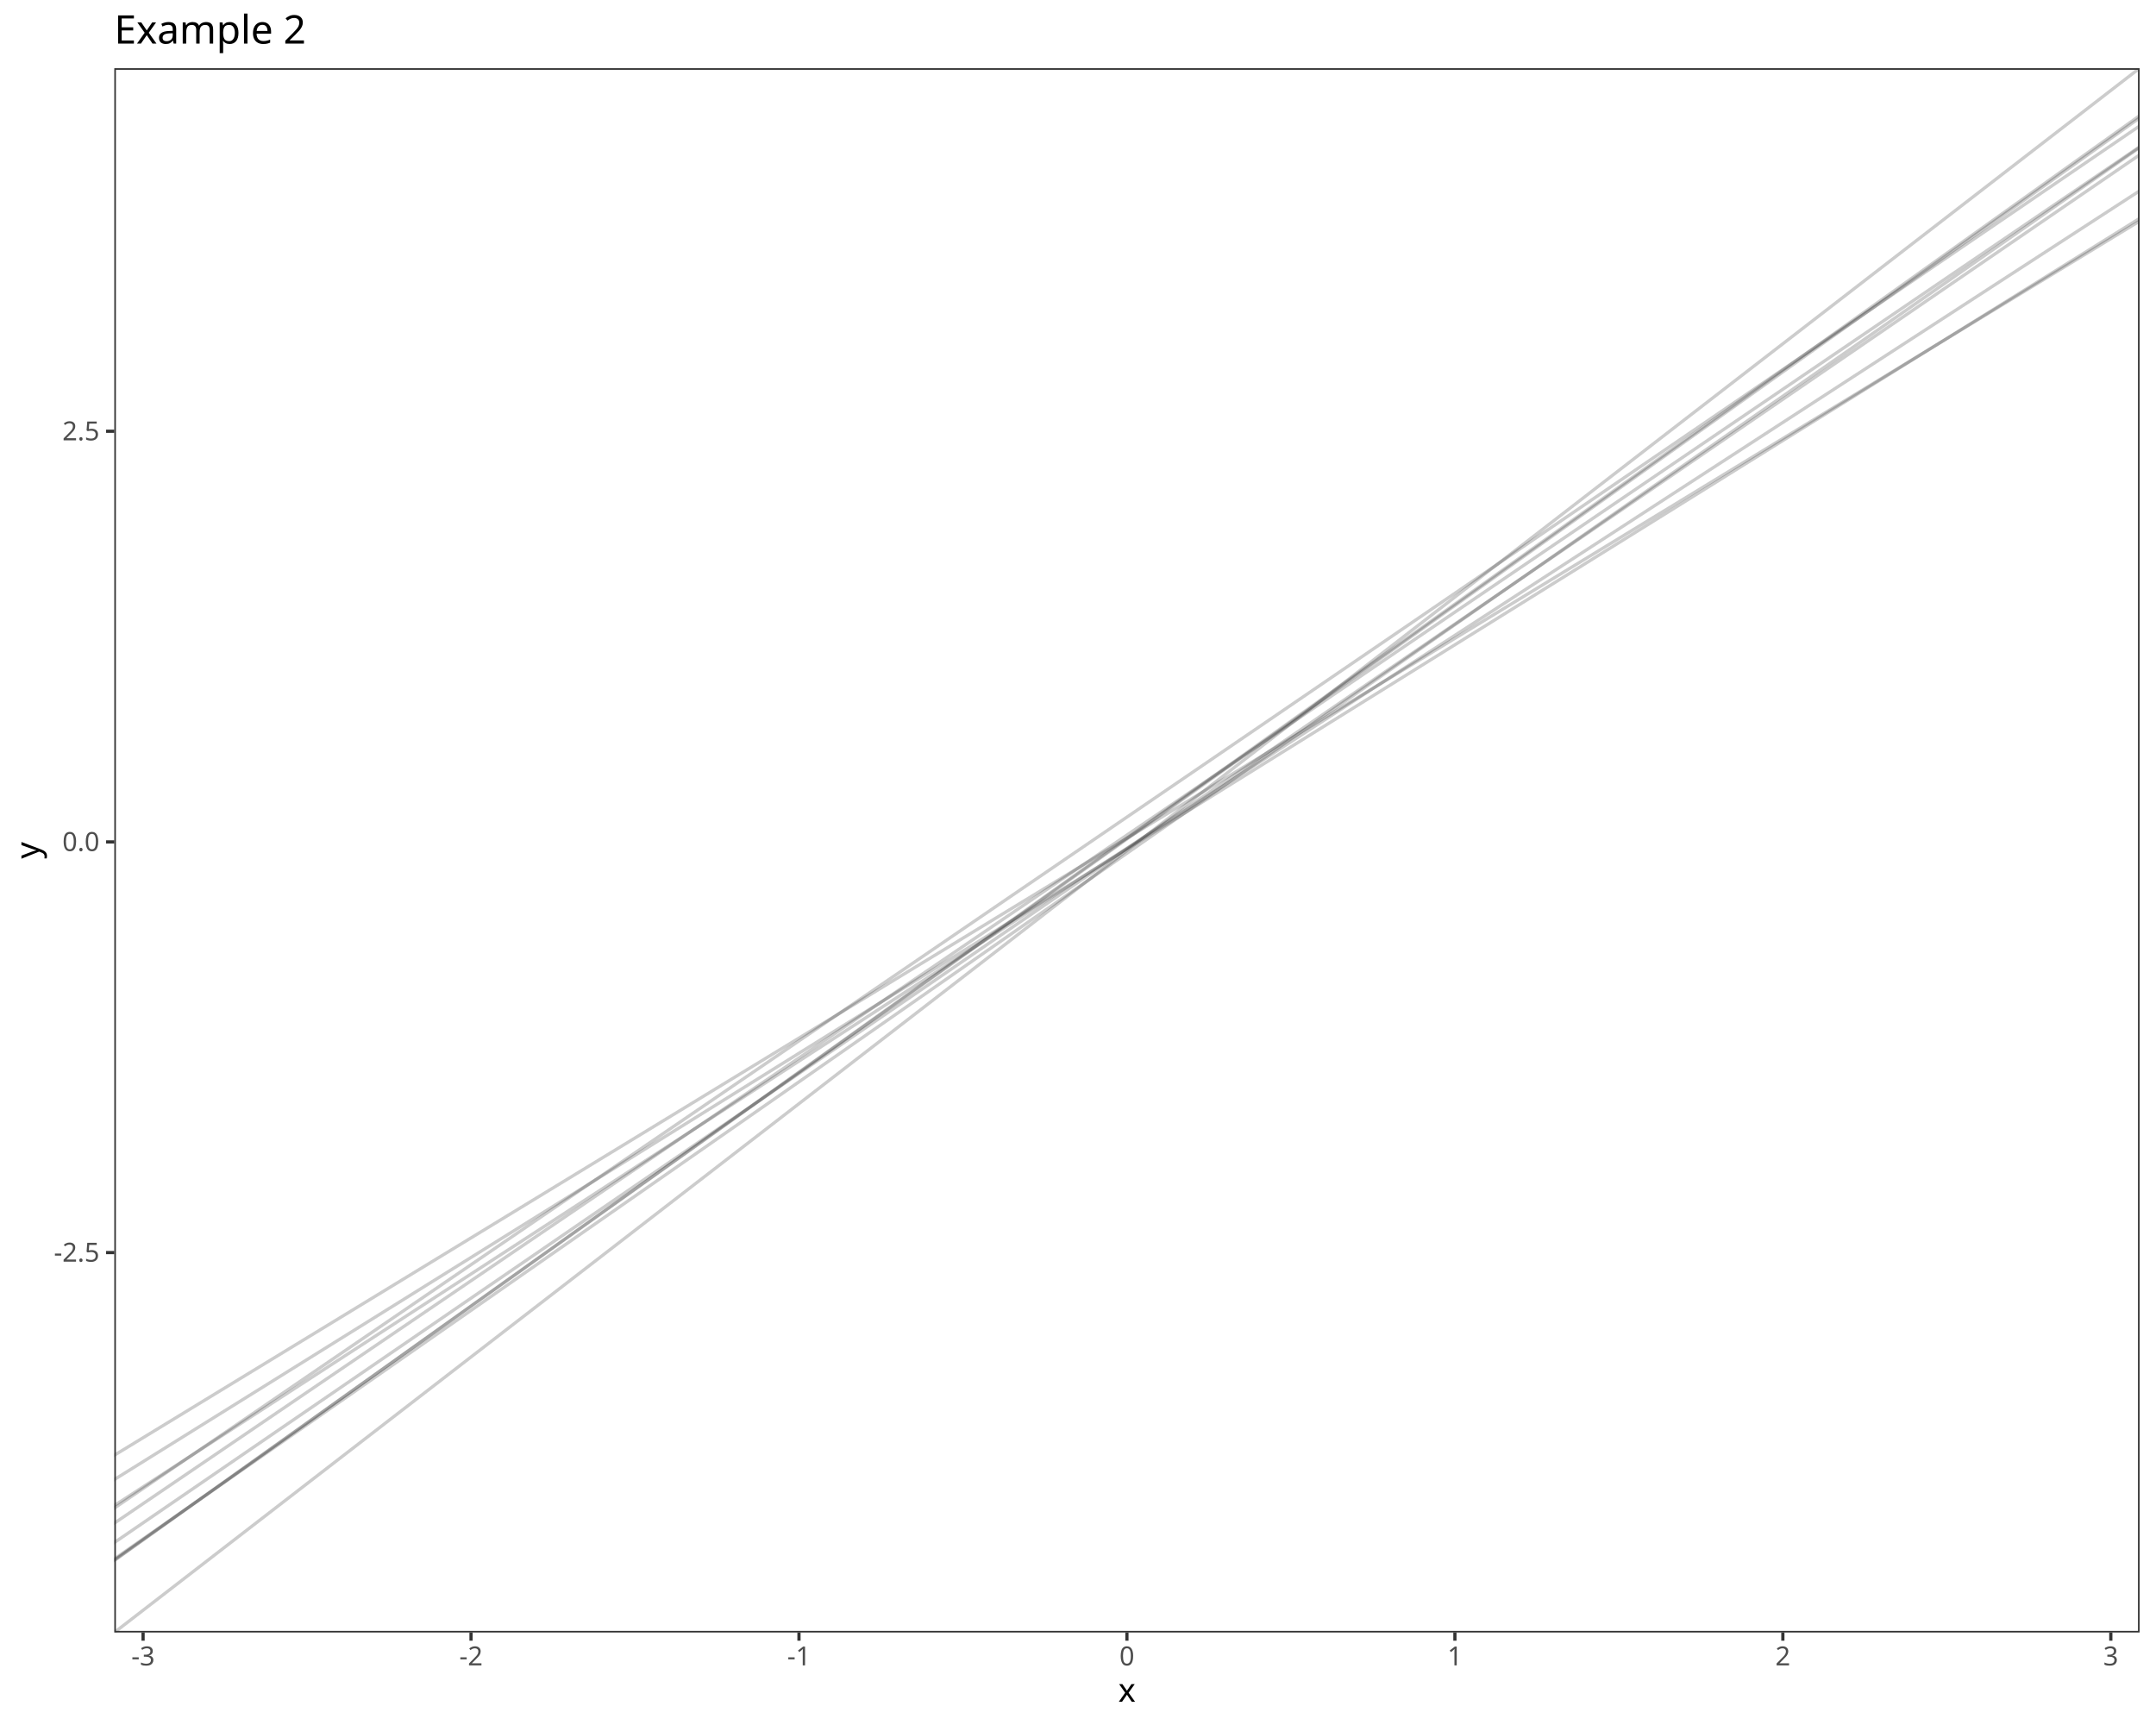
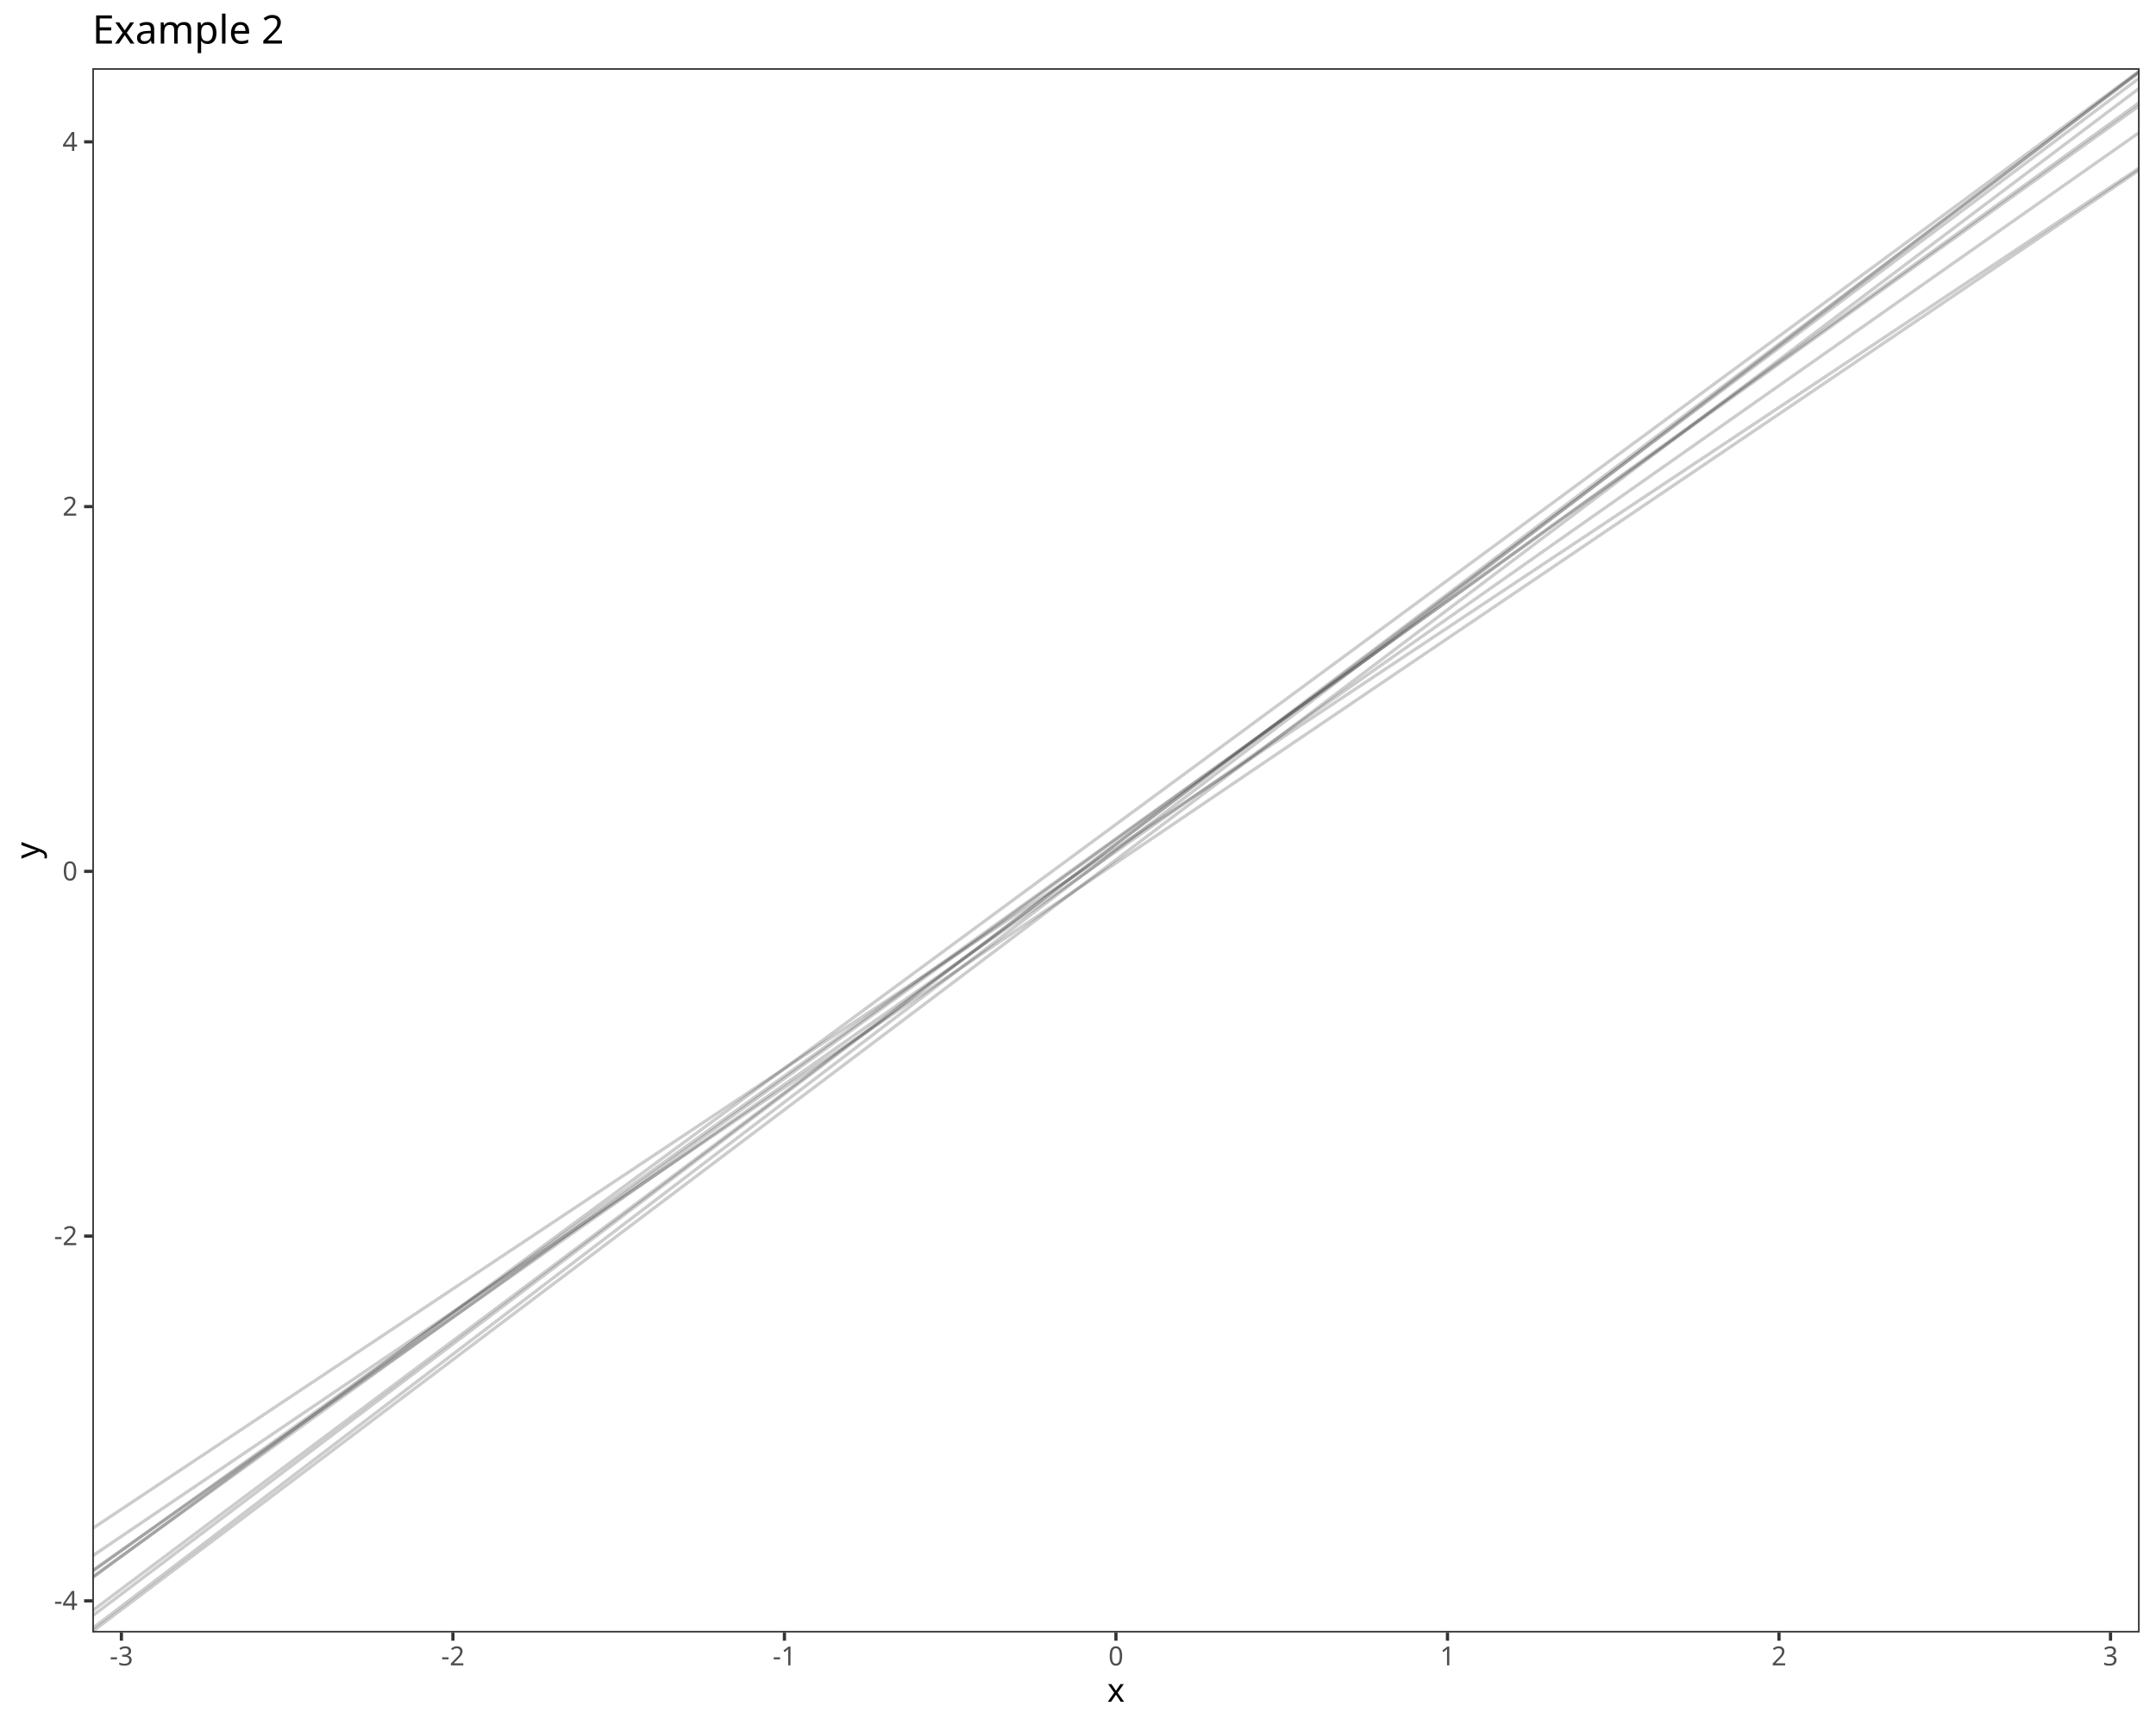
<svg xmlns="http://www.w3.org/2000/svg" class="svglite" data-engine-version="2.0" width="720.00pt" height="576.00pt" viewBox="0 0 720.00 576.00">
  <defs>
    <style type="text/css">
    .svglite line, .svglite polyline, .svglite polygon, .svglite path, .svglite rect, .svglite circle {
      fill: none;
      stroke: #000000;
      stroke-linecap: round;
      stroke-linejoin: round;
      stroke-miterlimit: 10.00;
    }
  </style>
  </defs>
  <rect width="100%" height="100%" style="stroke: none; fill: #FFFFFF;" />
  <defs>
    <clipPath id="cpMC4wMHw3MjAuMDB8MC4wMHw1NzYuMDA=">
      <rect x="0.00" y="0.00" width="720.00" height="576.00" />
    </clipPath>
  </defs>
  <g clip-path="url(#cpMC4wMHw3MjAuMDB8MC4wMHw1NzYuMDA=)">
    <rect x="0.00" y="0.00" width="720.00" height="576.00" style="stroke-width: 1.07; stroke: #FFFFFF; fill: #FFFFFF;" />
  </g>
  <defs>
-     <clipPath id="cpMzguMTd8NzE0LjUyfDIyLjc4fDU0NS4xMQ==">
-       <rect x="38.17" y="22.78" width="676.35" height="522.33" />
+     <clipPath id="cpMzAuODN8NzE0LjUyfDIyLjc4fDU0NS4xMQ==">
+       <rect x="30.83" y="22.78" width="683.69" height="522.33" />
    </clipPath>
  </defs>
-   <g clip-path="url(#cpMzguMTd8NzE0LjUyfDIyLjc4fDU0NS4xMQ==)">
-     <rect x="38.17" y="22.78" width="676.35" height="522.33" style="stroke-width: 1.07; stroke: none; fill: #FFFFFF;" />
-     <line x1="-638.18" y1="1067.44" x2="1390.87" y2="-499.55" style="stroke-width: 1.07; stroke: #000000; stroke-opacity: 0.20; stroke-linecap: butt;" />
-     <line x1="-638.18" y1="991.87" x2="1390.87" y2="-422.04" style="stroke-width: 1.07; stroke: #000000; stroke-opacity: 0.20; stroke-linecap: butt;" />
-     <line x1="-638.18" y1="968.21" x2="1390.87" y2="-410.57" style="stroke-width: 1.07; stroke: #000000; stroke-opacity: 0.20; stroke-linecap: butt;" />
-     <line x1="-638.18" y1="915.17" x2="1390.87" y2="-348.19" style="stroke-width: 1.07; stroke: #000000; stroke-opacity: 0.20; stroke-linecap: butt;" />
-     <line x1="-638.18" y1="978.47" x2="1390.87" y2="-411.67" style="stroke-width: 1.07; stroke: #000000; stroke-opacity: 0.20; stroke-linecap: butt;" />
-     <line x1="-638.18" y1="898.03" x2="1390.87" y2="-338.27" style="stroke-width: 1.07; stroke: #000000; stroke-opacity: 0.20; stroke-linecap: butt;" />
-     <line x1="-638.18" y1="1002.51" x2="1390.87" y2="-442.20" style="stroke-width: 1.07; stroke: #000000; stroke-opacity: 0.20; stroke-linecap: butt;" />
-     <line x1="-638.18" y1="965.11" x2="1390.87" y2="-419.46" style="stroke-width: 1.07; stroke: #000000; stroke-opacity: 0.20; stroke-linecap: butt;" />
-     <line x1="-638.18" y1="1003.53" x2="1390.87" y2="-443.83" style="stroke-width: 1.07; stroke: #000000; stroke-opacity: 0.20; stroke-linecap: butt;" />
-     <line x1="-638.18" y1="941.72" x2="1390.87" y2="-375.27" style="stroke-width: 1.07; stroke: #000000; stroke-opacity: 0.20; stroke-linecap: butt;" />
-     <rect x="38.17" y="22.78" width="676.35" height="522.33" style="stroke-width: 1.07; stroke: #333333;" />
+   <g clip-path="url(#cpMzAuODN8NzE0LjUyfDIyLjc4fDU0NS4xMQ==)">
+     <rect x="30.83" y="22.78" width="683.69" height="522.33" style="stroke-width: 1.07; stroke: none; fill: #FFFFFF;" />
+     <line x1="-652.86" y1="1060.21" x2="1398.21" y2="-486.03" style="stroke-width: 1.07; stroke: #000000; stroke-opacity: 0.20; stroke-linecap: butt;" />
+     <line x1="-652.86" y1="1019.02" x2="1398.21" y2="-458.26" style="stroke-width: 1.07; stroke: #000000; stroke-opacity: 0.20; stroke-linecap: butt;" />
+     <line x1="-652.86" y1="1014.26" x2="1398.21" y2="-454.24" style="stroke-width: 1.07; stroke: #000000; stroke-opacity: 0.20; stroke-linecap: butt;" />
+     <line x1="-652.86" y1="982.45" x2="1398.21" y2="-406.15" style="stroke-width: 1.07; stroke: #000000; stroke-opacity: 0.20; stroke-linecap: butt;" />
+     <line x1="-652.86" y1="1049.74" x2="1398.21" y2="-485.89" style="stroke-width: 1.07; stroke: #000000; stroke-opacity: 0.20; stroke-linecap: butt;" />
+     <line x1="-652.86" y1="1063.71" x2="1398.21" y2="-496.11" style="stroke-width: 1.07; stroke: #000000; stroke-opacity: 0.20; stroke-linecap: butt;" />
+     <line x1="-652.86" y1="1004.78" x2="1398.21" y2="-436.14" style="stroke-width: 1.07; stroke: #000000; stroke-opacity: 0.20; stroke-linecap: butt;" />
+     <line x1="-652.86" y1="1030.11" x2="1398.21" y2="-479.58" style="stroke-width: 1.07; stroke: #000000; stroke-opacity: 0.20; stroke-linecap: butt;" />
+     <line x1="-652.86" y1="964.82" x2="1398.21" y2="-398.39" style="stroke-width: 1.07; stroke: #000000; stroke-opacity: 0.20; stroke-linecap: butt;" />
+     <line x1="-652.86" y1="1055.09" x2="1398.21" y2="-491.40" style="stroke-width: 1.07; stroke: #000000; stroke-opacity: 0.20; stroke-linecap: butt;" />
+     <rect x="30.83" y="22.78" width="683.69" height="522.33" style="stroke-width: 1.07; stroke: #333333;" />
  </g>
  <g clip-path="url(#cpMC4wMHw3MjAuMDB8MC4wMHw1NzYuMDA=)">
-     <text x="33.24" y="421.28" text-anchor="end" style="font-size: 8.80px; fill: #4D4D4D; font-family: sans;" textLength="15.16px" lengthAdjust="spacingAndGlyphs">-2.5</text>
-     <text x="33.24" y="284.16" text-anchor="end" style="font-size: 8.80px; fill: #4D4D4D; font-family: sans;" textLength="12.23px" lengthAdjust="spacingAndGlyphs">0.0</text>
-     <text x="33.24" y="147.03" text-anchor="end" style="font-size: 8.80px; fill: #4D4D4D; font-family: sans;" textLength="12.23px" lengthAdjust="spacingAndGlyphs">2.5</text>
-     <polyline points="35.43,418.25 38.17,418.25 " style="stroke-width: 1.07; stroke: #333333; stroke-linecap: butt;" />
-     <polyline points="35.43,281.13 38.17,281.13 " style="stroke-width: 1.07; stroke: #333333; stroke-linecap: butt;" />
-     <polyline points="35.43,144.00 38.17,144.00 " style="stroke-width: 1.07; stroke: #333333; stroke-linecap: butt;" />
-     <polyline points="47.78,547.85 47.78,545.11 " style="stroke-width: 1.07; stroke: #333333; stroke-linecap: butt;" />
-     <polyline points="157.30,547.85 157.30,545.11 " style="stroke-width: 1.07; stroke: #333333; stroke-linecap: butt;" />
-     <polyline points="266.82,547.85 266.82,545.11 " style="stroke-width: 1.07; stroke: #333333; stroke-linecap: butt;" />
-     <polyline points="376.34,547.85 376.34,545.11 " style="stroke-width: 1.07; stroke: #333333; stroke-linecap: butt;" />
-     <polyline points="485.87,547.85 485.87,545.11 " style="stroke-width: 1.07; stroke: #333333; stroke-linecap: butt;" />
-     <polyline points="595.39,547.85 595.39,545.11 " style="stroke-width: 1.07; stroke: #333333; stroke-linecap: butt;" />
-     <polyline points="704.91,547.85 704.91,545.11 " style="stroke-width: 1.07; stroke: #333333; stroke-linecap: butt;" />
-     <text x="47.78" y="556.10" text-anchor="middle" style="font-size: 8.80px; fill: #4D4D4D; font-family: sans;" textLength="7.82px" lengthAdjust="spacingAndGlyphs">-3</text>
-     <text x="157.30" y="556.10" text-anchor="middle" style="font-size: 8.80px; fill: #4D4D4D; font-family: sans;" textLength="7.82px" lengthAdjust="spacingAndGlyphs">-2</text>
-     <text x="266.82" y="556.10" text-anchor="middle" style="font-size: 8.80px; fill: #4D4D4D; font-family: sans;" textLength="7.82px" lengthAdjust="spacingAndGlyphs">-1</text>
-     <text x="376.34" y="556.10" text-anchor="middle" style="font-size: 8.80px; fill: #4D4D4D; font-family: sans;" textLength="4.89px" lengthAdjust="spacingAndGlyphs">0</text>
-     <text x="485.87" y="556.10" text-anchor="middle" style="font-size: 8.80px; fill: #4D4D4D; font-family: sans;" textLength="4.89px" lengthAdjust="spacingAndGlyphs">1</text>
-     <text x="595.39" y="556.10" text-anchor="middle" style="font-size: 8.80px; fill: #4D4D4D; font-family: sans;" textLength="4.89px" lengthAdjust="spacingAndGlyphs">2</text>
-     <text x="704.91" y="556.10" text-anchor="middle" style="font-size: 8.80px; fill: #4D4D4D; font-family: sans;" textLength="4.89px" lengthAdjust="spacingAndGlyphs">3</text>
-     <text x="376.34" y="568.24" text-anchor="middle" style="font-size: 11.00px; font-family: sans;" textLength="5.50px" lengthAdjust="spacingAndGlyphs">x</text>
+     <text x="25.90" y="537.56" text-anchor="end" style="font-size: 8.80px; fill: #4D4D4D; font-family: sans;" textLength="7.82px" lengthAdjust="spacingAndGlyphs">-4</text>
+     <text x="25.90" y="415.77" text-anchor="end" style="font-size: 8.80px; fill: #4D4D4D; font-family: sans;" textLength="7.82px" lengthAdjust="spacingAndGlyphs">-2</text>
+     <text x="25.90" y="293.98" text-anchor="end" style="font-size: 8.80px; fill: #4D4D4D; font-family: sans;" textLength="4.89px" lengthAdjust="spacingAndGlyphs">0</text>
+     <text x="25.90" y="172.19" text-anchor="end" style="font-size: 8.80px; fill: #4D4D4D; font-family: sans;" textLength="4.89px" lengthAdjust="spacingAndGlyphs">2</text>
+     <text x="25.90" y="50.39" text-anchor="end" style="font-size: 8.80px; fill: #4D4D4D; font-family: sans;" textLength="4.89px" lengthAdjust="spacingAndGlyphs">4</text>
+     <polyline points="28.09,534.54 30.83,534.54 " style="stroke-width: 1.07; stroke: #333333; stroke-linecap: butt;" />
+     <polyline points="28.09,412.74 30.83,412.74 " style="stroke-width: 1.07; stroke: #333333; stroke-linecap: butt;" />
+     <polyline points="28.09,290.95 30.83,290.95 " style="stroke-width: 1.07; stroke: #333333; stroke-linecap: butt;" />
+     <polyline points="28.09,169.16 30.83,169.16 " style="stroke-width: 1.07; stroke: #333333; stroke-linecap: butt;" />
+     <polyline points="28.09,47.37 30.83,47.37 " style="stroke-width: 1.07; stroke: #333333; stroke-linecap: butt;" />
+     <polyline points="40.54,547.85 40.54,545.11 " style="stroke-width: 1.07; stroke: #333333; stroke-linecap: butt;" />
+     <polyline points="151.25,547.85 151.25,545.11 " style="stroke-width: 1.07; stroke: #333333; stroke-linecap: butt;" />
+     <polyline points="261.96,547.85 261.96,545.11 " style="stroke-width: 1.07; stroke: #333333; stroke-linecap: butt;" />
+     <polyline points="372.67,547.85 372.67,545.11 " style="stroke-width: 1.07; stroke: #333333; stroke-linecap: butt;" />
+     <polyline points="483.39,547.85 483.39,545.11 " style="stroke-width: 1.07; stroke: #333333; stroke-linecap: butt;" />
+     <polyline points="594.10,547.85 594.10,545.11 " style="stroke-width: 1.07; stroke: #333333; stroke-linecap: butt;" />
+     <polyline points="704.81,547.85 704.81,545.11 " style="stroke-width: 1.07; stroke: #333333; stroke-linecap: butt;" />
+     <text x="40.54" y="556.10" text-anchor="middle" style="font-size: 8.80px; fill: #4D4D4D; font-family: sans;" textLength="7.82px" lengthAdjust="spacingAndGlyphs">-3</text>
+     <text x="151.25" y="556.10" text-anchor="middle" style="font-size: 8.80px; fill: #4D4D4D; font-family: sans;" textLength="7.82px" lengthAdjust="spacingAndGlyphs">-2</text>
+     <text x="261.96" y="556.10" text-anchor="middle" style="font-size: 8.80px; fill: #4D4D4D; font-family: sans;" textLength="7.82px" lengthAdjust="spacingAndGlyphs">-1</text>
+     <text x="372.67" y="556.10" text-anchor="middle" style="font-size: 8.80px; fill: #4D4D4D; font-family: sans;" textLength="4.89px" lengthAdjust="spacingAndGlyphs">0</text>
+     <text x="483.39" y="556.10" text-anchor="middle" style="font-size: 8.80px; fill: #4D4D4D; font-family: sans;" textLength="4.89px" lengthAdjust="spacingAndGlyphs">1</text>
+     <text x="594.10" y="556.10" text-anchor="middle" style="font-size: 8.80px; fill: #4D4D4D; font-family: sans;" textLength="4.89px" lengthAdjust="spacingAndGlyphs">2</text>
+     <text x="704.81" y="556.10" text-anchor="middle" style="font-size: 8.80px; fill: #4D4D4D; font-family: sans;" textLength="4.89px" lengthAdjust="spacingAndGlyphs">3</text>
+     <text x="372.67" y="568.24" text-anchor="middle" style="font-size: 11.00px; font-family: sans;" textLength="5.50px" lengthAdjust="spacingAndGlyphs">x</text>
    <text transform="translate(13.05,283.95) rotate(-90)" text-anchor="middle" style="font-size: 11.00px; font-family: sans;" textLength="5.50px" lengthAdjust="spacingAndGlyphs">y</text>
-     <text x="38.17" y="14.56" style="font-size: 13.20px; font-family: sans;" textLength="62.38px" lengthAdjust="spacingAndGlyphs">Example 2</text>
+     <text x="30.83" y="14.56" style="font-size: 13.20px; font-family: sans;" textLength="62.38px" lengthAdjust="spacingAndGlyphs">Example 2</text>
  </g>
</svg>
